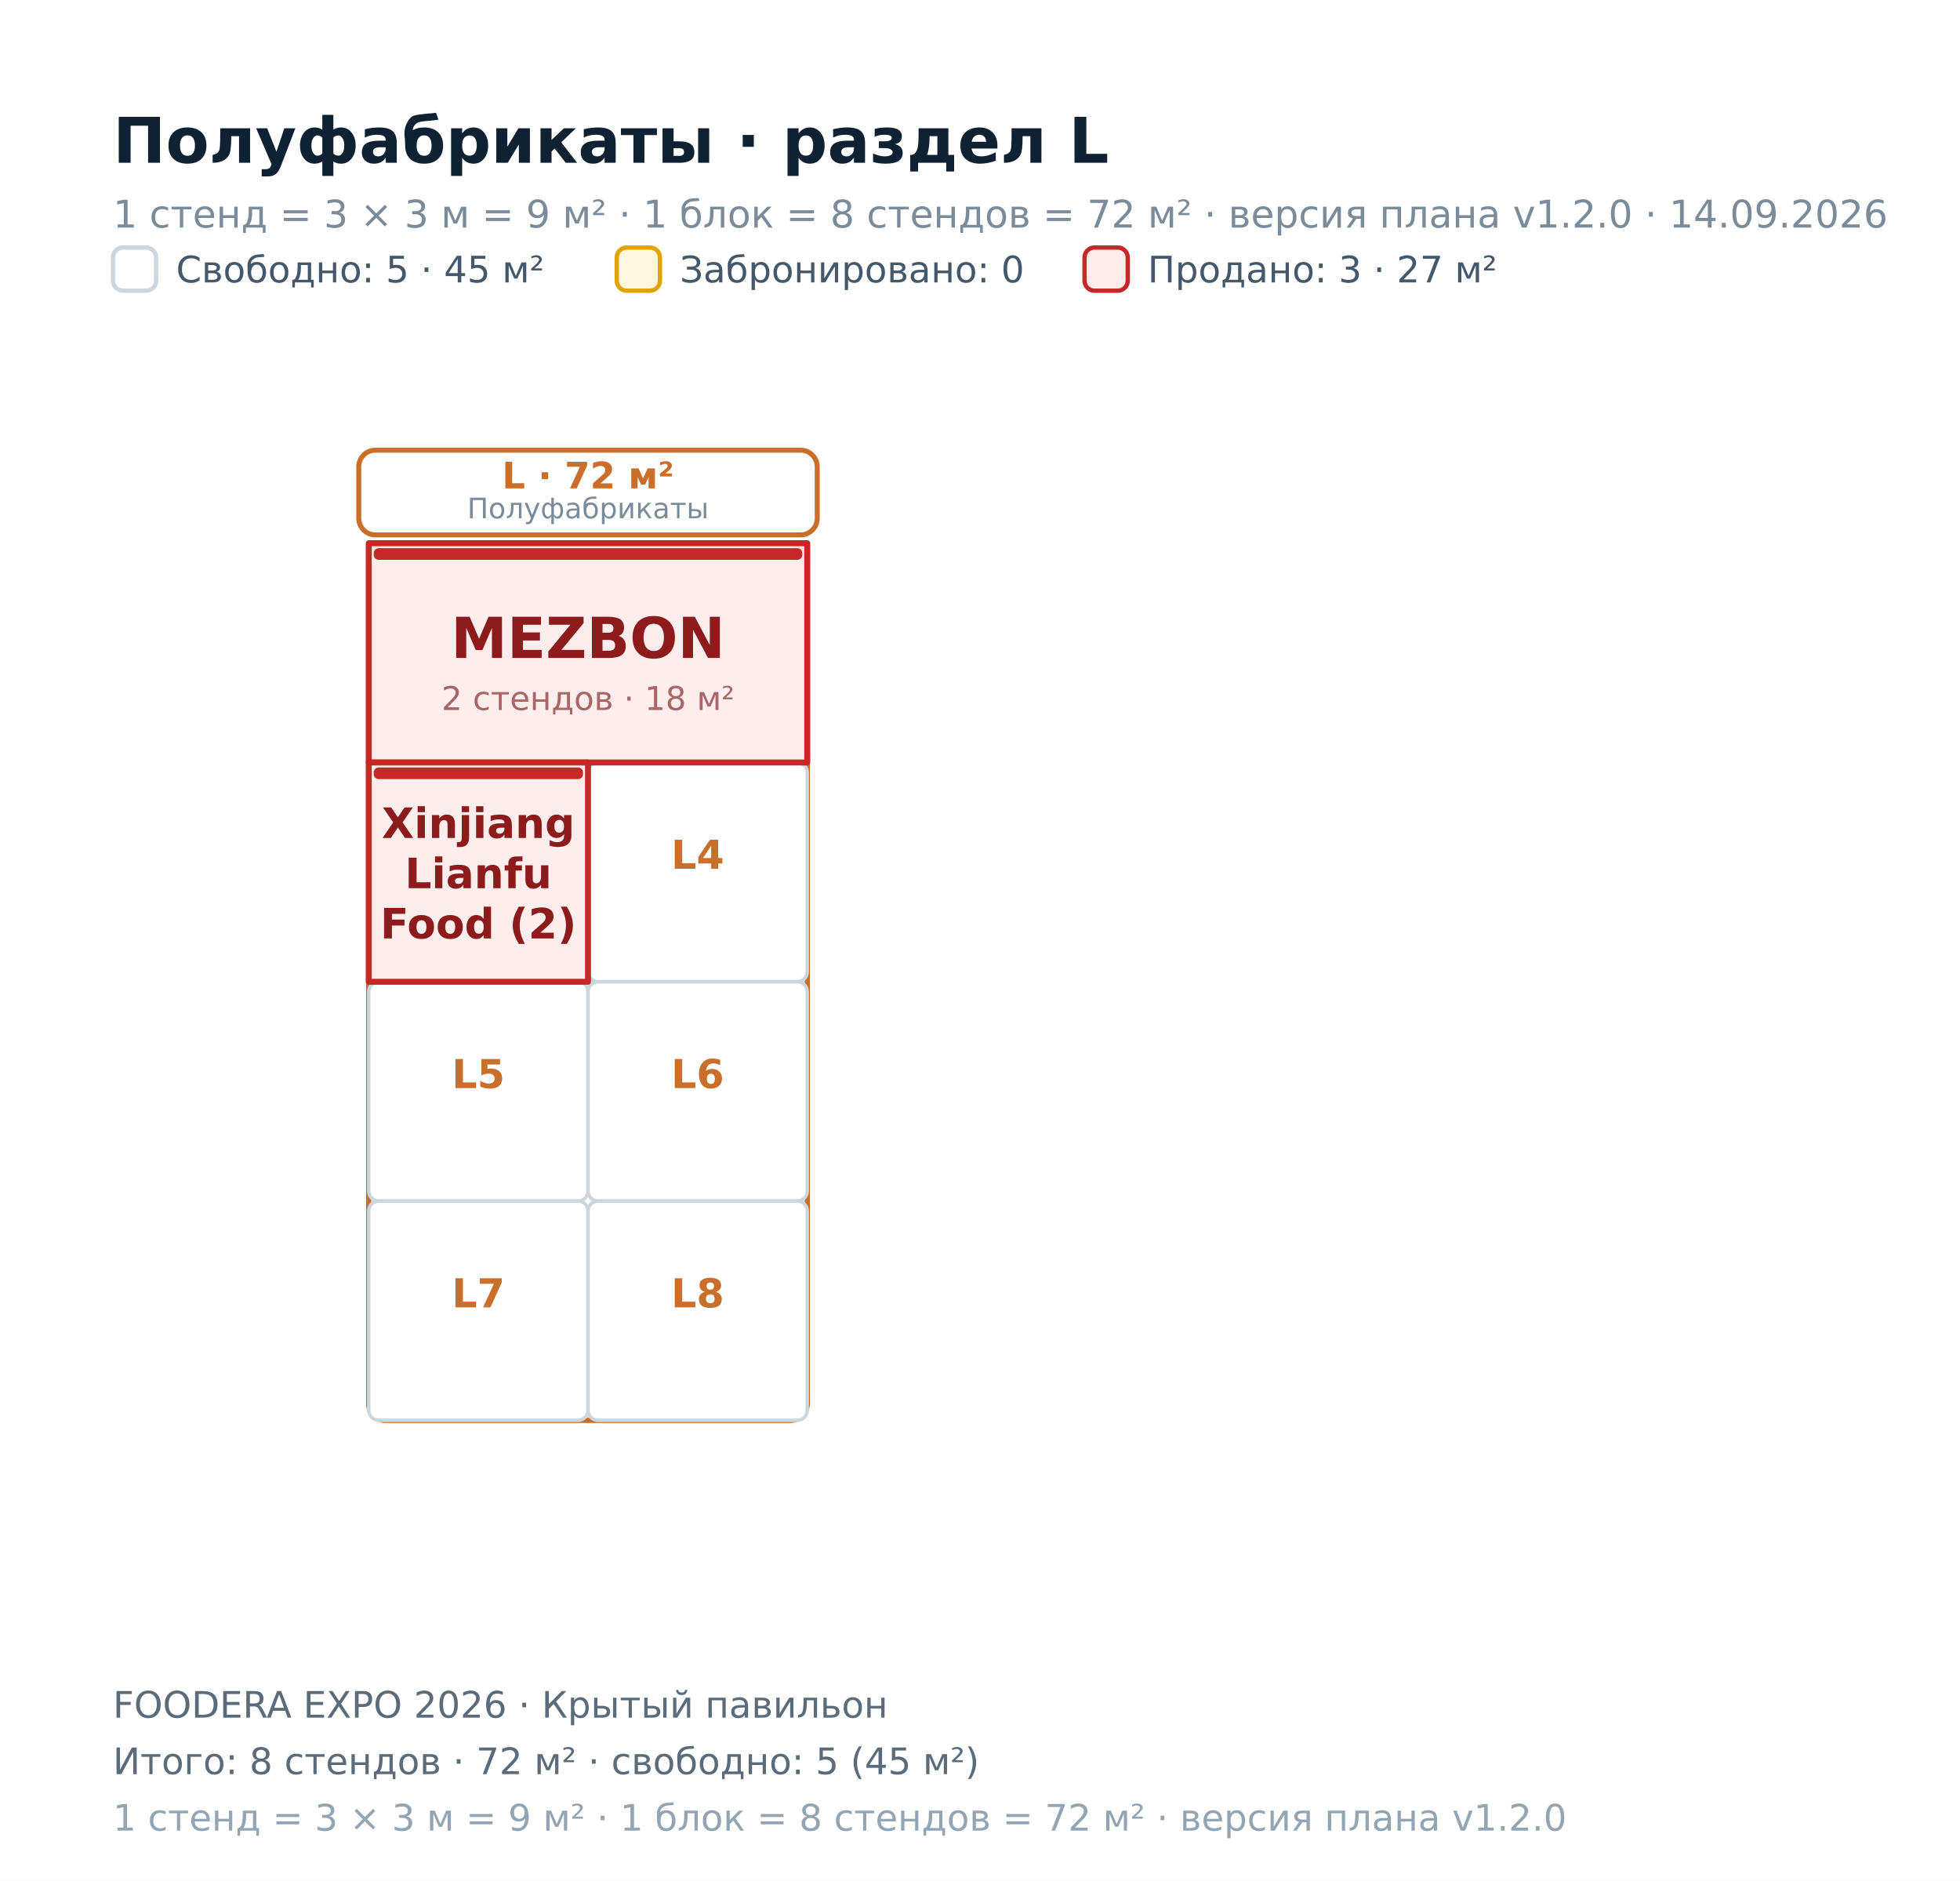
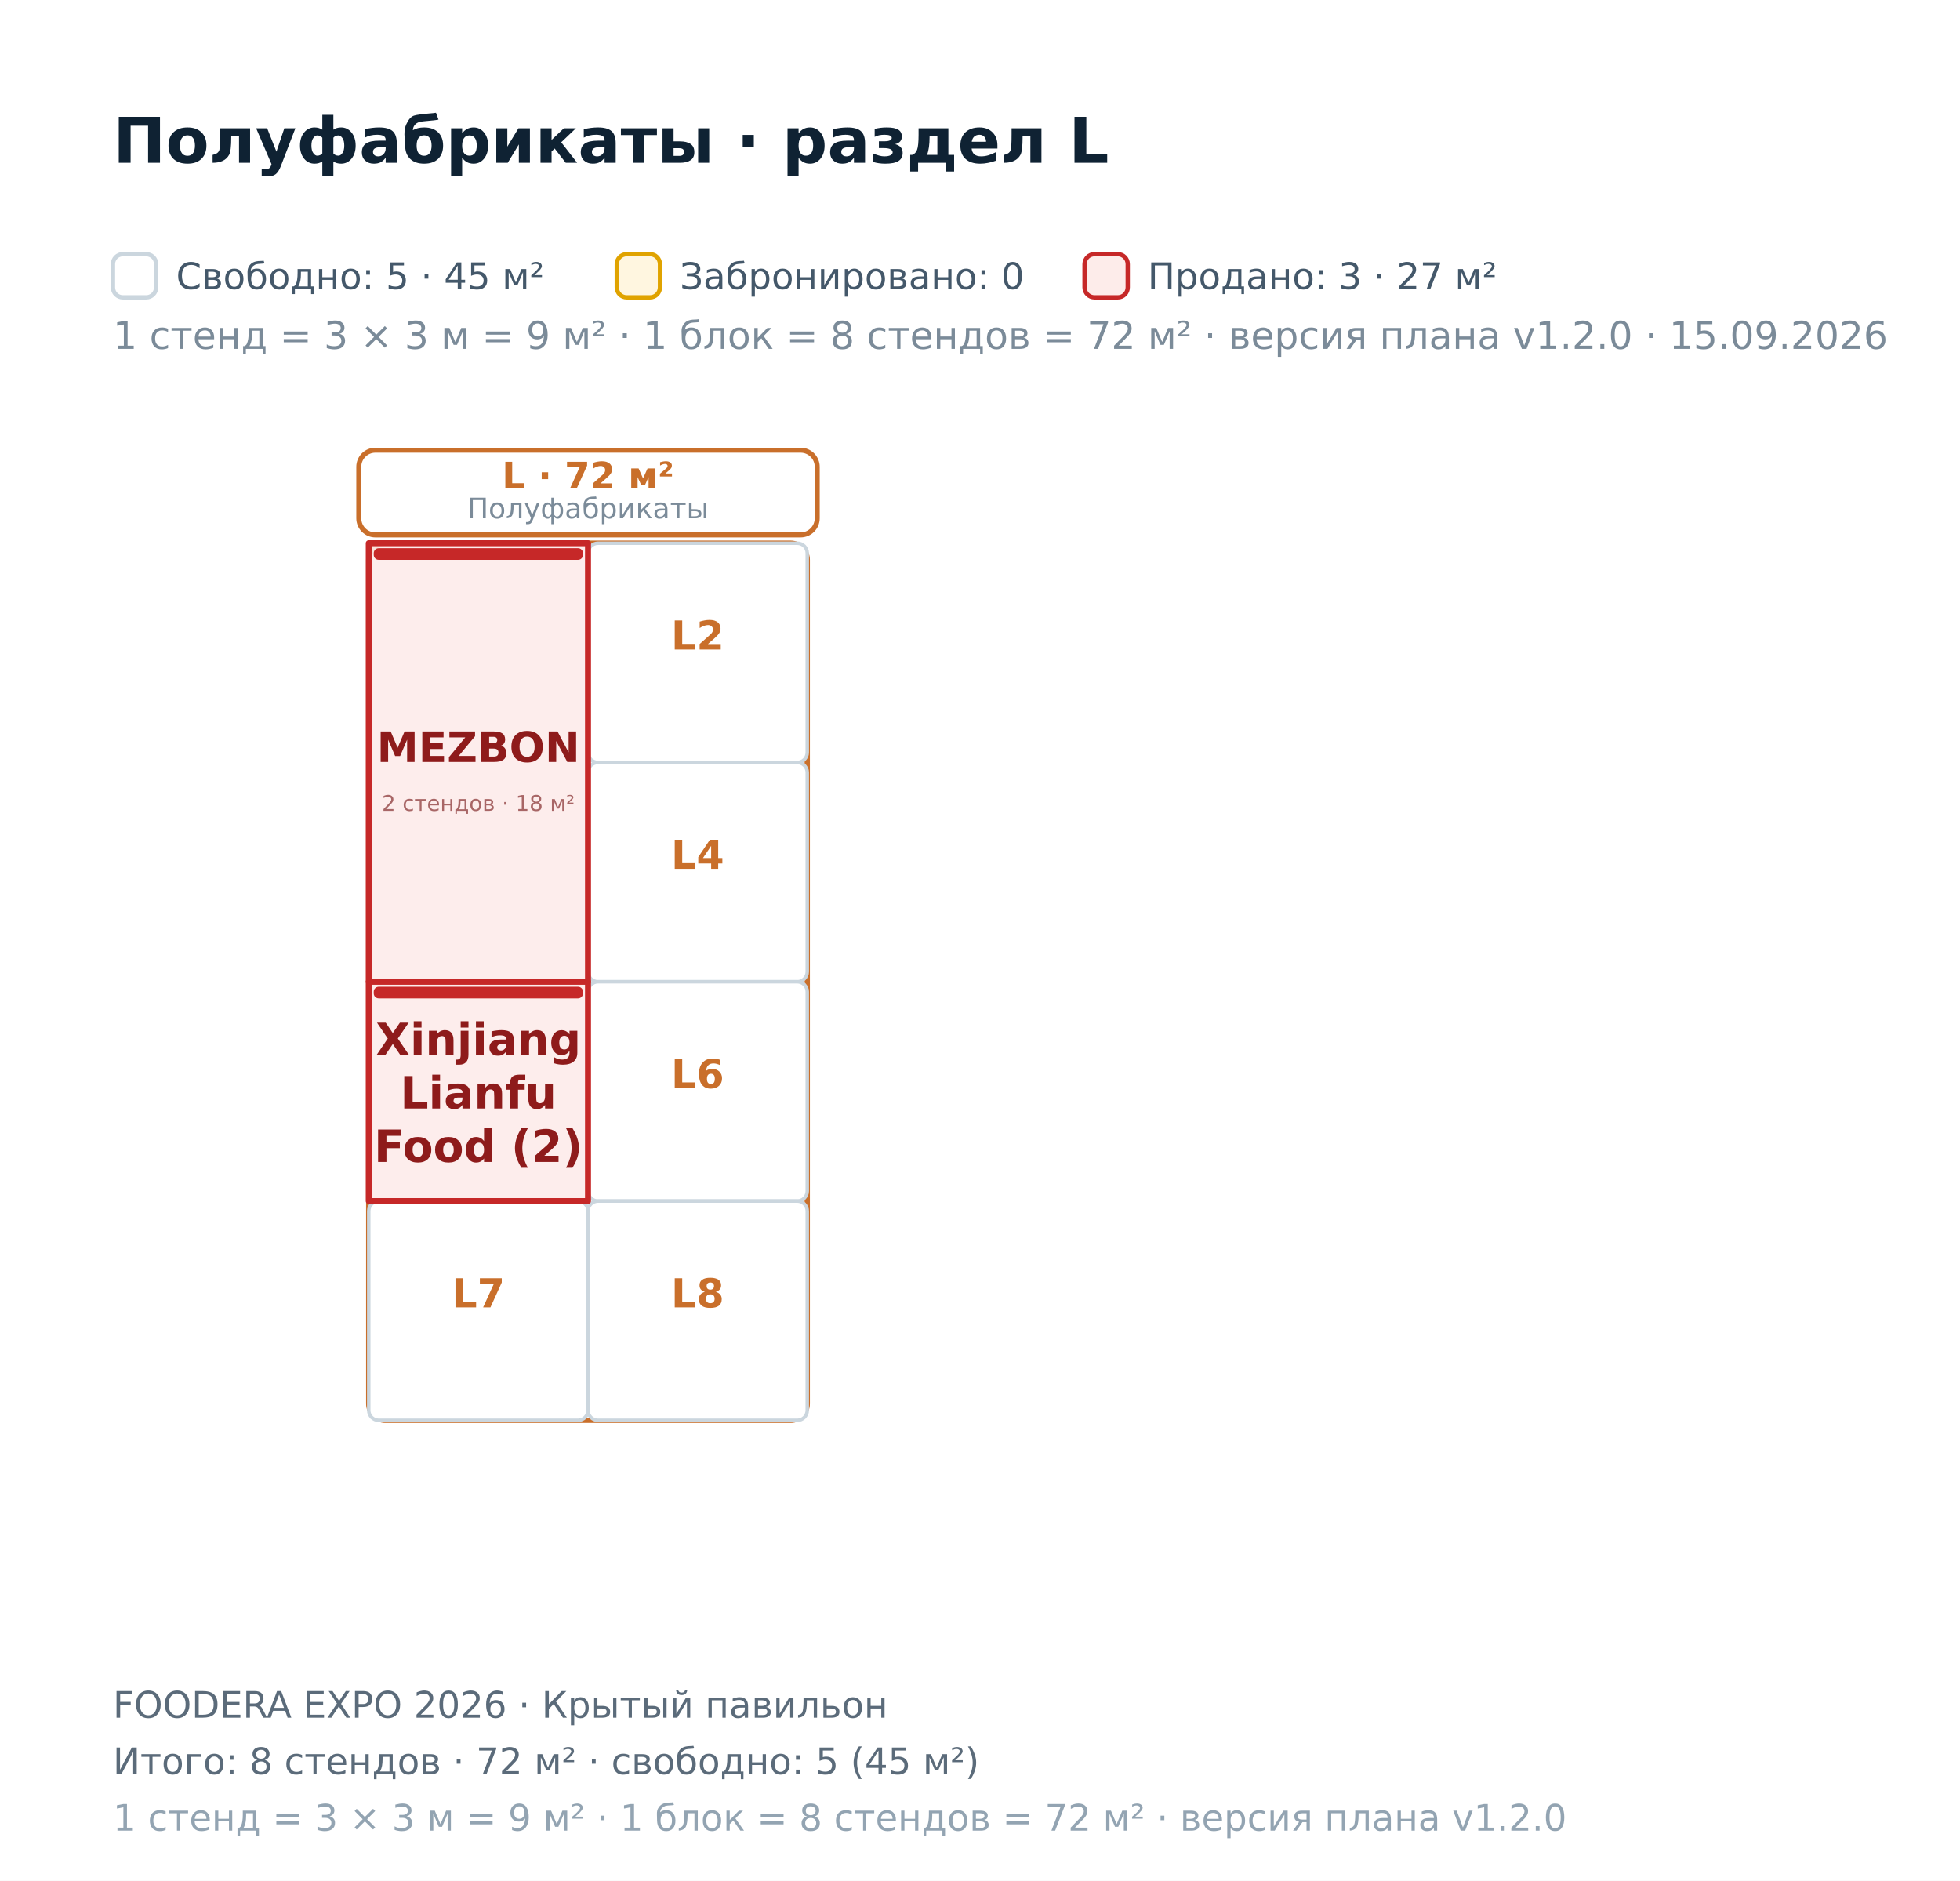
<svg xmlns="http://www.w3.org/2000/svg" width="590" height="566" viewBox="0 0 590 566" font-family="DejaVu Sans, Helvetica, Arial, sans-serif">
  <rect x="0.00" y="0.00" width="590.00" height="566.00" fill="#ffffff" />
  <polygon points="-1033.00,-285.30 1079.00,-285.30 1079.00,814.70 -1033.00,814.70" fill="#ffffff" fill-opacity="0.55" stroke="#0f2233" stroke-width="2.2" />
  <rect x="111.00" y="163.50" width="132.00" height="264.00" fill="none" stroke="#C96F2B" stroke-width="1.6" rx="5" />
  <rect x="108.00" y="135.50" width="138.00" height="25.50" fill="#ffffff" stroke="#C96F2B" stroke-width="1.5" rx="5" />
  <text x="177.00" y="147.00" font-size="11.00" fill="#C96F2B" font-weight="bold" text-anchor="middle">L · 72 м²</text>
  <text x="177.00" y="156.00" font-size="8.50" fill="#7b8b99" text-anchor="middle">Полуфабрикаты</text>
+   <rect x="177.00" y="163.50" width="66.00" height="66.00" fill="#ffffff" stroke="#cbd6de" stroke-width="1.05" rx="3" />
+   <text x="210.00" y="195.50" font-size="12.00" fill="#C96F2B" font-weight="bold" text-anchor="middle">L2</text>
  <rect x="177.00" y="229.50" width="66.00" height="66.00" fill="#ffffff" stroke="#cbd6de" stroke-width="1.05" rx="3" />
  <text x="210.00" y="261.50" font-size="12.00" fill="#C96F2B" font-weight="bold" text-anchor="middle">L4</text>
-   <rect x="111.00" y="295.50" width="66.00" height="66.00" fill="#ffffff" stroke="#cbd6de" stroke-width="1.05" rx="3" />
-   <text x="144.00" y="327.50" font-size="12.00" fill="#C96F2B" font-weight="bold" text-anchor="middle">L5</text>
  <rect x="177.00" y="295.50" width="66.00" height="66.00" fill="#ffffff" stroke="#cbd6de" stroke-width="1.05" rx="3" />
  <text x="210.00" y="327.50" font-size="12.00" fill="#C96F2B" font-weight="bold" text-anchor="middle">L6</text>
  <rect x="111.00" y="361.50" width="66.00" height="66.00" fill="#ffffff" stroke="#cbd6de" stroke-width="1.05" rx="3" />
  <text x="144.00" y="393.50" font-size="12.00" fill="#C96F2B" font-weight="bold" text-anchor="middle">L7</text>
  <rect x="177.00" y="361.50" width="66.00" height="66.00" fill="#ffffff" stroke="#cbd6de" stroke-width="1.05" rx="3" />
  <text x="210.00" y="393.50" font-size="12.00" fill="#C96F2B" font-weight="bold" text-anchor="middle">L8</text>
-   <path d="M111 163.5L177 163.5L243 163.5L243 229.5L177 229.5L111 229.5Z" fill="#fdecea" fill-opacity="0.92" stroke="#c62828" stroke-width="1.8" stroke-linejoin="round" />
-   <rect x="112.50" y="165.00" width="129.00" height="3.50" fill="#c62828" rx="1.5" />
-   <text x="177.00" y="198.03" font-size="17.00" fill="#8e1b1b" font-weight="bold" text-anchor="middle">MEZBON</text>
-   <text x="177.00" y="213.70" font-size="9.86" fill="#a86666" text-anchor="middle">2 стендов · 18 м²</text>
-   <path d="M111 229.5L177 229.5L177 295.5L111 295.5Z" fill="#fdecea" fill-opacity="0.92" stroke="#c62828" stroke-width="1.8" stroke-linejoin="round" />
-   <rect x="112.50" y="231.00" width="63.00" height="3.50" fill="#c62828" rx="1.5" />
-   <text x="144.00" y="252.22" font-size="12.60" fill="#8e1b1b" font-weight="bold" text-anchor="middle">Xinjiang</text>
-   <text x="144.00" y="267.34" font-size="12.60" fill="#8e1b1b" font-weight="bold" text-anchor="middle">Lianfu</text>
-   <text x="144.00" y="282.46" font-size="12.60" fill="#8e1b1b" font-weight="bold" text-anchor="middle">Food (2)</text>
+   <path d="M111 163.5L177 163.5L177 229.5L177 295.5L111 295.5L111 229.5Z" fill="#fdecea" fill-opacity="0.92" stroke="#c62828" stroke-width="1.8" stroke-linejoin="round" />
+   <rect x="112.50" y="165.00" width="63.00" height="3.50" fill="#c62828" rx="1.5" />
+   <text x="144.00" y="229.34" font-size="12.60" fill="#8e1b1b" font-weight="bold" text-anchor="middle">MEZBON</text>
+   <text x="144.00" y="244.06" font-size="6.49" fill="#a86666" text-anchor="middle">2 стендов · 18 м²</text>
+   <path d="M111 295.5L177 295.5L177 361.5L111 361.5Z" fill="#fdecea" fill-opacity="0.92" stroke="#c62828" stroke-width="1.8" stroke-linejoin="round" />
+   <rect x="112.50" y="297.00" width="63.00" height="3.50" fill="#c62828" rx="1.5" />
+   <text x="144.00" y="317.57" font-size="13.40" fill="#8e1b1b" font-weight="bold" text-anchor="middle">Xinjiang</text>
+   <text x="144.00" y="333.65" font-size="13.40" fill="#8e1b1b" font-weight="bold" text-anchor="middle">Lianfu</text>
+   <text x="144.00" y="349.73" font-size="13.40" fill="#8e1b1b" font-weight="bold" text-anchor="middle">Food (2)</text>
  <text x="34.00" y="49.00" font-size="19.00" fill="#0f2233" font-weight="bold">Полуфабрикаты · раздел L</text>
-   <text x="34.00" y="68.50" font-size="11.50" fill="#7b8b99">1 стенд = 3 × 3 м = 9 м² · 1 блок = 8 стендов = 72 м² · версия плана v1.2.0 · 14.09.2026</text>
-   <rect x="34.00" y="74.50" width="13.00" height="13.00" fill="#ffffff" stroke="#cbd6de" stroke-width="1.3" rx="3" />
-   <text x="53.00" y="85.00" font-size="11.00" fill="#44586a">Свободно: 5 · 45 м²</text>
-   <rect x="185.66" y="74.50" width="13.00" height="13.00" fill="#fff6e0" stroke="#e0a300" stroke-width="1.3" rx="3" />
-   <text x="204.66" y="85.00" font-size="11.00" fill="#44586a">Забронировано: 0</text>
-   <rect x="326.47" y="74.50" width="13.00" height="13.00" fill="#fdecea" stroke="#c62828" stroke-width="1.3" rx="3" />
-   <text x="345.47" y="85.00" font-size="11.00" fill="#44586a">Продано: 3 · 27 м²</text>
+   <rect x="34.00" y="76.50" width="13.00" height="13.00" fill="#ffffff" stroke="#cbd6de" stroke-width="1.3" rx="3" />
+   <text x="34.00" y="105.00" font-size="11.50" fill="#7b8b99">1 стенд = 3 × 3 м = 9 м² · 1 блок = 8 стендов = 72 м² · версия плана v1.2.0 · 15.09.2026</text>
+   <text x="53.00" y="87.00" font-size="11.00" fill="#44586a">Свободно: 5 · 45 м²</text>
+   <rect x="185.66" y="76.50" width="13.00" height="13.00" fill="#fff6e0" stroke="#e0a300" stroke-width="1.3" rx="3" />
+   <text x="204.66" y="87.00" font-size="11.00" fill="#44586a">Забронировано: 0</text>
+   <rect x="326.47" y="76.50" width="13.00" height="13.00" fill="#fdecea" stroke="#c62828" stroke-width="1.3" rx="3" />
+   <text x="345.47" y="87.00" font-size="11.00" fill="#44586a">Продано: 3 · 27 м²</text>
  <text x="34.00" y="517.00" font-size="11.00" fill="#5b6b7a">FOODERA EXPO 2026 · Крытый павильон</text>
  <text x="34.00" y="534.00" font-size="11.00" fill="#5b6b7a">Итого: 8 стендов · 72 м² · свободно: 5 (45 м²)</text>
  <text x="34.00" y="551.00" font-size="11.00" fill="#93a4b2">1 стенд = 3 × 3 м = 9 м² · 1 блок = 8 стендов = 72 м² · версия плана v1.2.0</text>
</svg>
